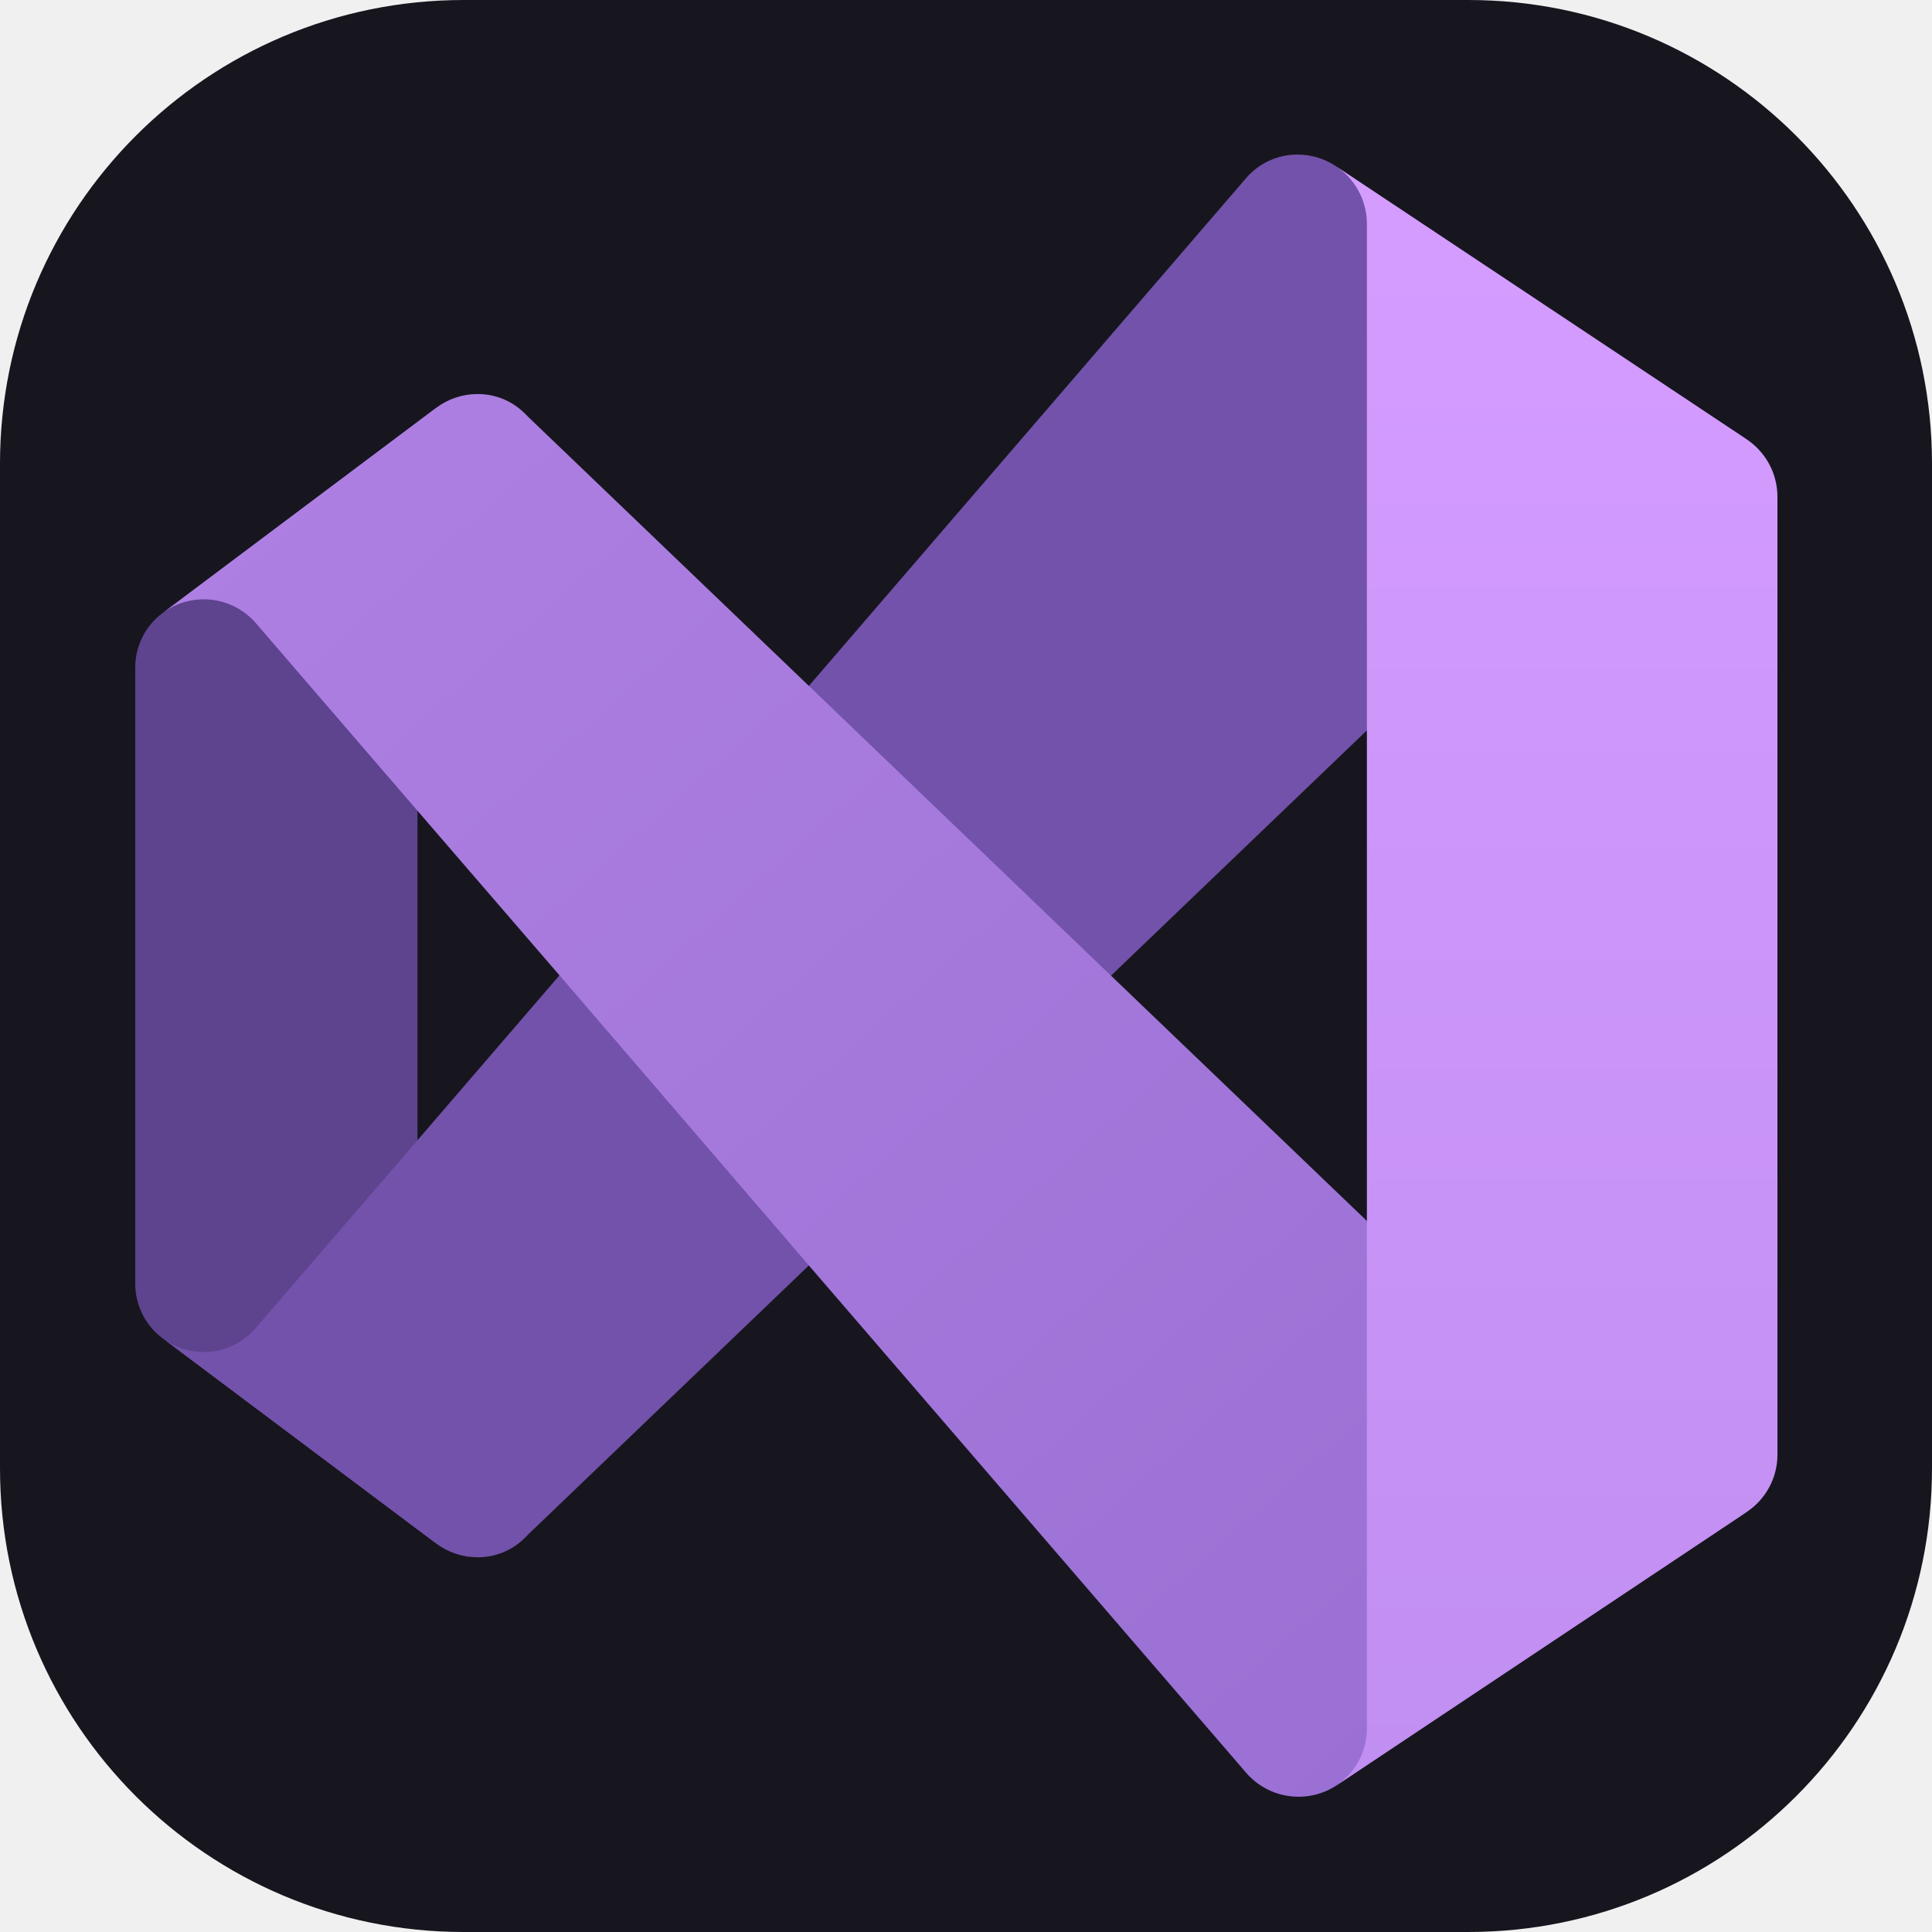
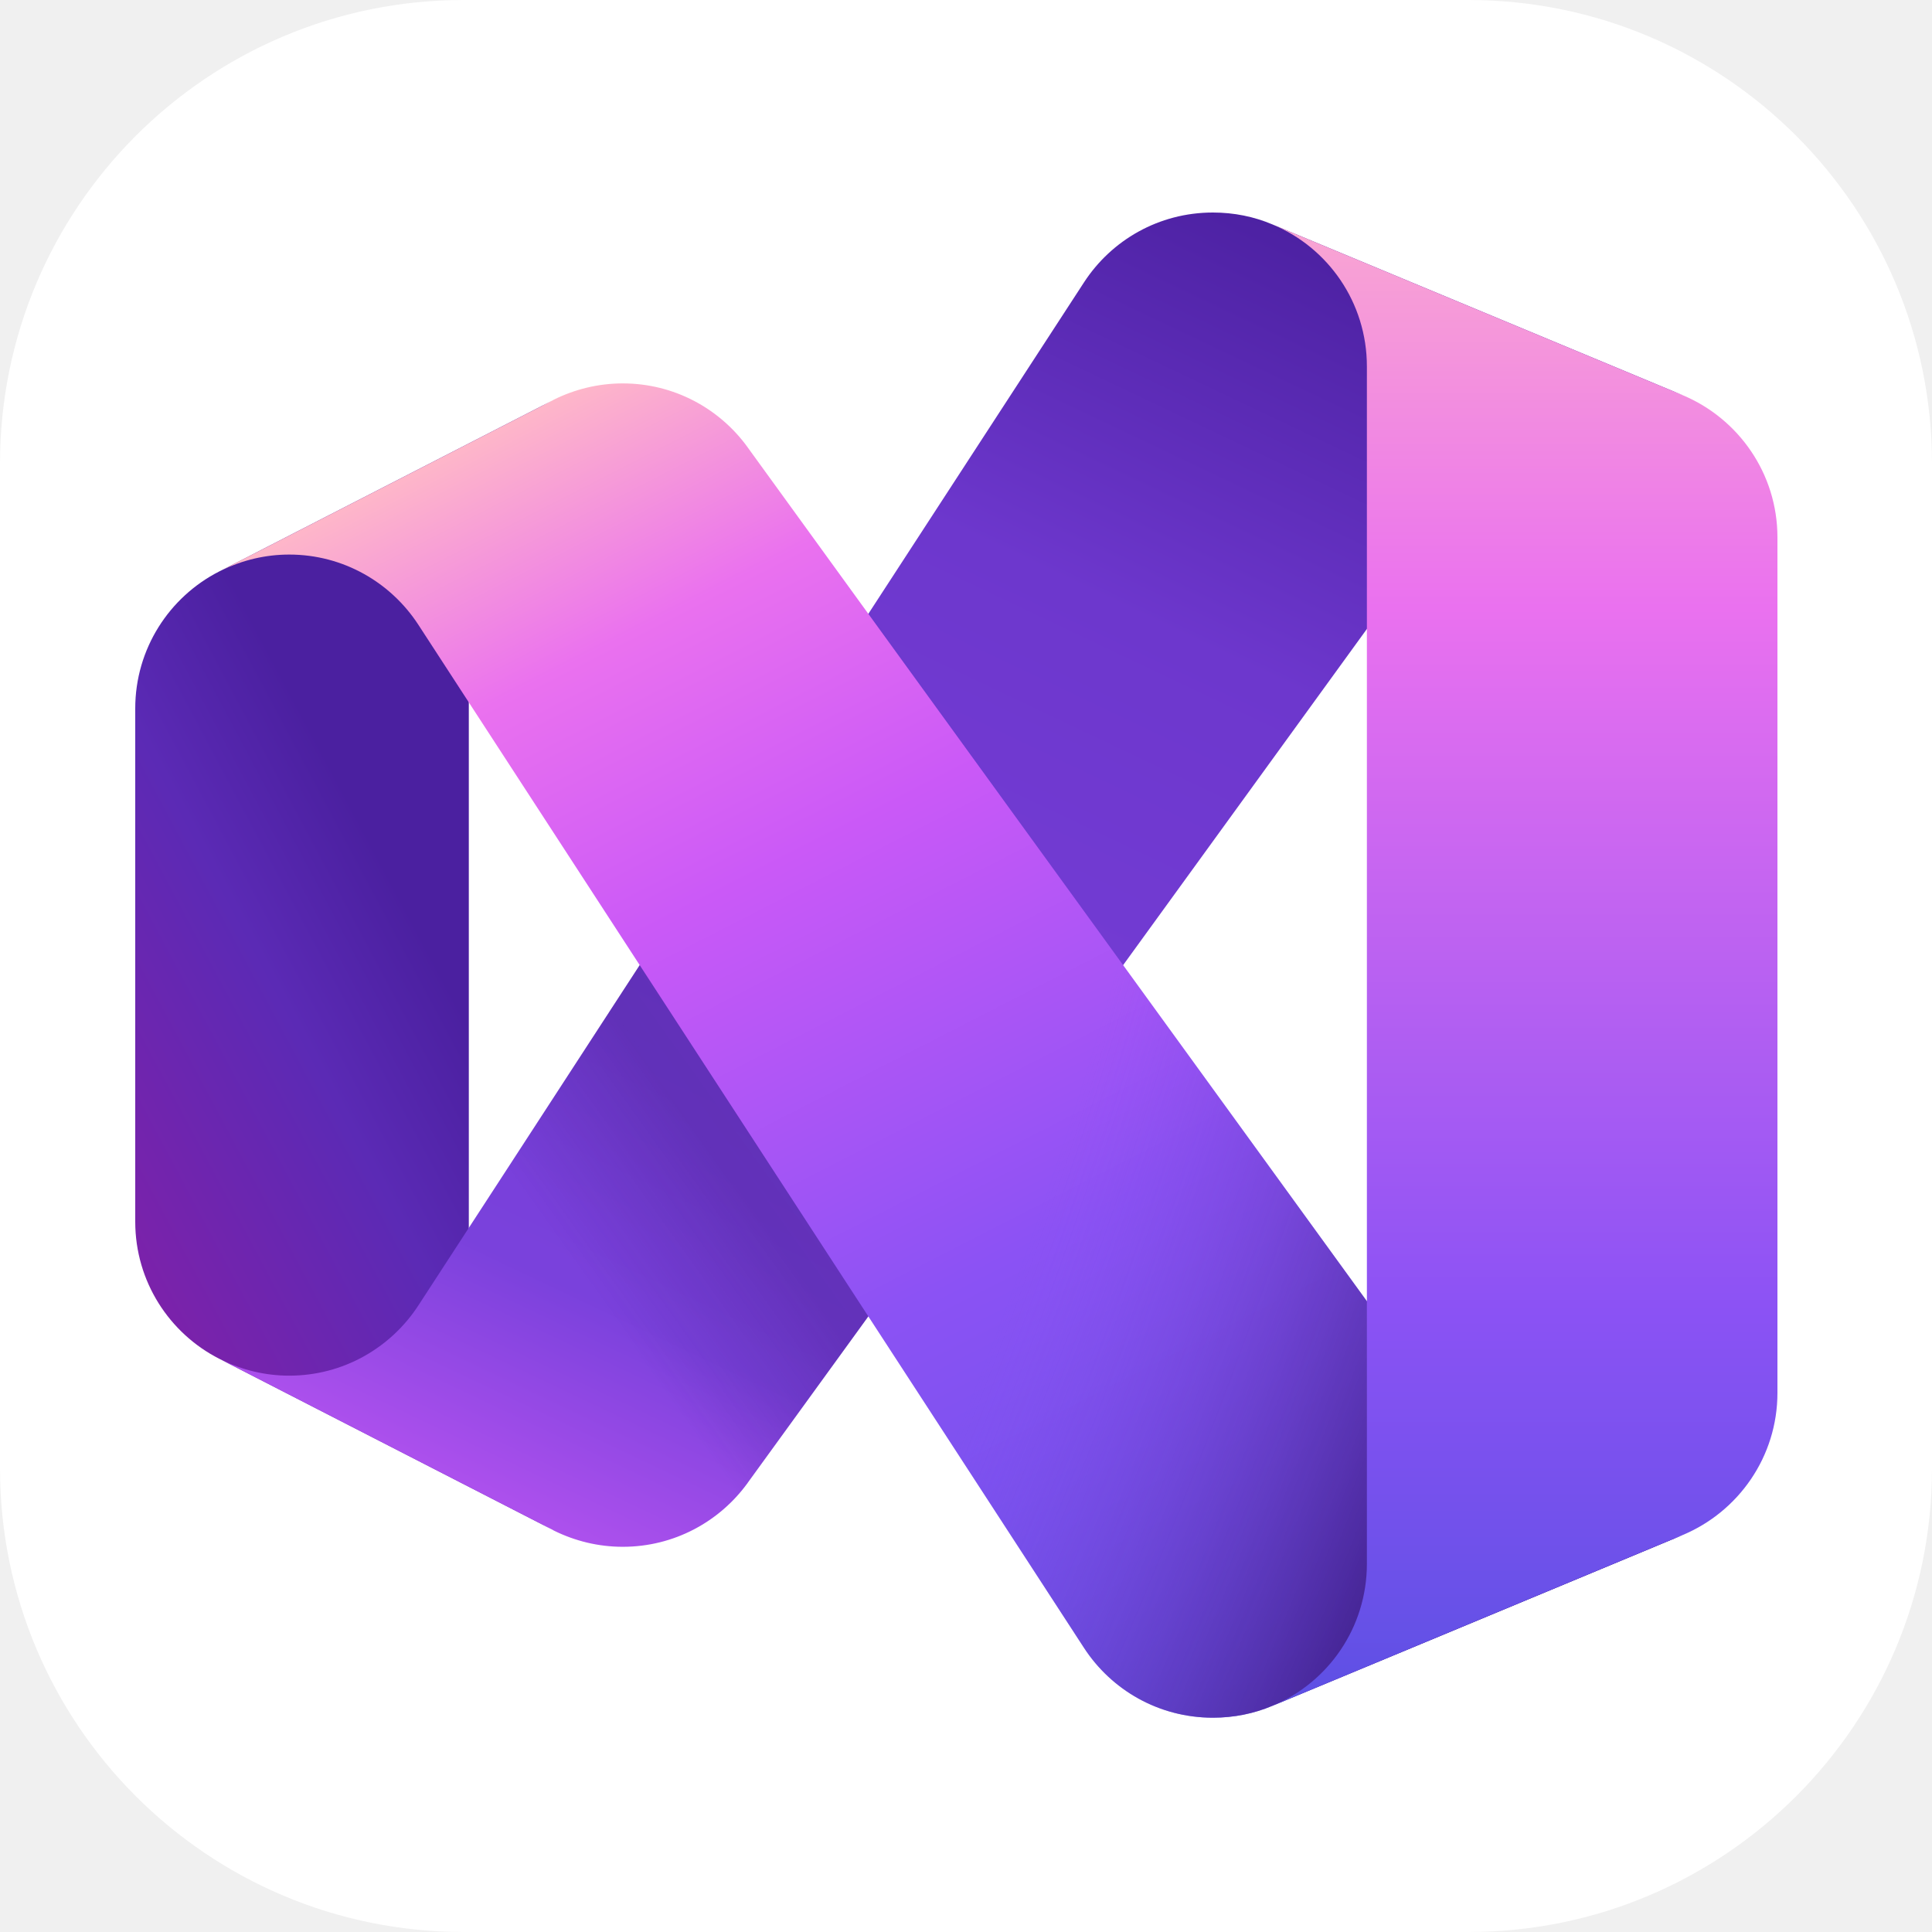
<svg xmlns="http://www.w3.org/2000/svg" width="100" height="100" viewBox="0 0 100 100" fill="none">
-   <rect width="100" height="100" rx="24" fill="#17161F" />
-   <path d="M22.583 79.895L8.417 69.27C7.975 68.942 7.617 68.515 7.371 68.023C7.125 67.531 6.998 66.988 7 66.438V34.562C6.998 34.012 7.125 33.469 7.371 32.977C7.617 32.485 7.975 32.058 8.417 31.73L22.583 21.105C22.202 21.462 21.915 21.907 21.745 22.4C21.576 22.894 21.529 23.422 21.609 23.937V77.062C21.529 77.578 21.576 78.106 21.745 78.6C21.915 79.093 22.202 79.538 22.583 79.895Z" fill="#5E438F" />
-   <path d="M90.423 22.752C89.84 22.368 89.156 22.165 88.458 22.167C88.005 22.163 87.556 22.249 87.137 22.419C86.718 22.589 86.336 22.84 86.014 23.158L85.767 23.406L70.714 37.839L57.505 50.5L41.867 65.499L27.4 79.364L27.151 79.613C26.83 79.931 26.448 80.182 26.029 80.353C25.609 80.523 25.16 80.608 24.708 80.605C23.942 80.603 23.196 80.355 22.583 79.895L8.417 69.271C9.137 69.811 10.035 70.057 10.93 69.958C11.825 69.86 12.648 69.424 13.233 68.739L21.167 59.532L28.958 50.483L41.867 35.502L64.481 9.239C64.809 8.85 65.219 8.538 65.681 8.324C66.142 8.11 66.646 7.999 67.154 8C67.853 7.998 68.536 8.201 69.12 8.584L90.423 22.752Z" fill="url(#paint0_linear_175_676)" />
-   <path d="M90.423 78.249L69.173 92.416C68.451 92.888 67.582 93.083 66.726 92.966C65.871 92.849 65.087 92.428 64.517 91.778L41.867 65.499L28.958 50.483L21.167 41.452L13.233 32.242C12.643 31.565 11.819 31.136 10.925 31.04C10.032 30.945 9.136 31.192 8.417 31.73L22.583 21.105C23.196 20.646 23.942 20.397 24.708 20.396C25.16 20.392 25.609 20.477 26.029 20.648C26.448 20.818 26.83 21.07 27.151 21.388L27.4 21.636L41.867 35.502L57.505 50.5L70.733 63.18L85.767 77.594L86.014 77.843C86.336 78.16 86.718 78.411 87.137 78.581C87.556 78.751 88.005 78.837 88.458 78.833C89.156 78.835 89.84 78.632 90.423 78.249Z" fill="url(#paint1_linear_175_676)" />
-   <path d="M92 25.708V75.292C92.001 75.877 91.857 76.452 91.582 76.968C91.307 77.483 90.909 77.923 90.424 78.249L69.173 92.415C69.659 92.09 70.057 91.65 70.332 91.134C70.607 90.618 70.75 90.043 70.75 89.458V11.542C70.742 10.953 70.589 10.375 70.305 9.859C70.021 9.343 69.614 8.905 69.12 8.584L90.424 22.751C90.908 23.078 91.305 23.518 91.58 24.033C91.854 24.549 91.999 25.124 92 25.708Z" fill="url(#paint2_linear_175_676)" />
+   <rect width="100" height="100" rx="24" fill="white" />
+   <path d="M28.609 79.186L11.502 70.407L11.343 70.327C8.766 69.012 7 66.329 7 63.235V36.672C7 33.578 8.766 30.895 11.343 29.58L11.502 29.501L28.609 20.722C26.032 22.05 24.266 24.719 24.266 27.814V72.094C24.266 75.188 26.032 77.858 28.609 79.186Z" fill="url(#paint0_linear_1401_50)" />
+   <path d="M87.099 20.456C86.156 20.071 85.12 19.845 84.031 19.845C81.375 19.845 79.024 21.147 77.577 23.139L77.55 23.179L70.75 32.555L58.133 49.954L44.945 68.136L38.716 76.729L38.689 76.769C37.241 78.761 34.891 80.062 32.234 80.062C30.959 80.062 29.751 79.757 28.675 79.226C28.648 79.212 28.622 79.199 28.609 79.186L11.502 70.407C12.552 70.912 13.734 71.204 14.969 71.204C17.771 71.204 20.228 69.756 21.649 67.578L24.266 63.554L33.111 49.954L44.945 31.772L56.101 14.626C57.522 12.434 59.979 11 62.781 11C63.87 11 64.906 11.213 65.849 11.611L87.099 20.456Z" fill="url(#paint1_linear_1401_50)" />
+   <path d="M87.099 20.456C86.156 20.071 85.12 19.845 84.031 19.845C81.375 19.845 79.024 21.147 77.577 23.139L77.55 23.179L70.75 32.555L58.133 49.954L44.945 68.136L38.716 76.729L38.689 76.769C37.241 78.761 34.891 80.062 32.234 80.062C30.959 80.062 29.751 79.757 28.675 79.226C28.648 79.212 28.622 79.199 28.609 79.186L11.502 70.407C12.552 70.912 13.734 71.204 14.969 71.204C17.771 71.204 20.228 69.756 21.649 67.578L24.266 63.554L33.111 49.954L44.945 31.772L56.101 14.626C57.522 12.434 59.979 11 62.781 11C63.87 11 64.906 11.213 65.849 11.611L87.099 20.456Z" fill="url(#paint2_linear_1401_50)" fill-opacity="0.3" />
+   <path d="M87.099 79.451L65.849 88.297C64.906 88.695 63.87 88.908 62.781 88.908C59.979 88.908 57.522 87.473 56.101 85.282L44.945 68.136L33.111 49.954L24.266 36.354L21.649 32.33C20.228 30.151 17.771 28.704 14.969 28.704C13.734 28.704 12.552 28.996 11.502 29.501L28.609 20.722C28.622 20.709 28.648 20.695 28.675 20.682C29.751 20.151 30.959 19.845 32.234 19.845C34.891 19.845 37.241 21.147 38.689 23.139L38.716 23.179L44.945 31.772L58.133 49.954L70.75 67.352L77.55 76.729L77.577 76.769C79.024 78.761 81.375 80.062 84.031 80.062C85.12 80.062 86.156 79.837 87.099 79.451Z" fill="url(#paint3_linear_1401_50)" />
+   <path d="M87.099 79.451L65.849 88.297C64.906 88.695 63.87 88.908 62.781 88.908C59.979 88.908 57.522 87.473 56.101 85.282L44.945 68.136L33.111 49.954L24.266 36.354L21.649 32.33C20.228 30.151 17.771 28.704 14.969 28.704C13.734 28.704 12.552 28.996 11.502 29.501L28.609 20.722C28.622 20.709 28.648 20.695 28.675 20.682C29.751 20.151 30.959 19.845 32.234 19.845C34.891 19.845 37.241 21.147 38.689 23.139L38.716 23.179L44.945 31.772L58.133 49.954L70.75 67.352L77.55 76.729L77.577 76.769C79.024 78.761 81.375 80.062 84.031 80.062C85.12 80.062 86.156 79.837 87.099 79.451Z" fill="url(#paint4_radial_1401_50)" />
+   <path d="M92 27.814V72.094C92 75.401 89.981 78.243 87.099 79.451L65.849 88.297C68.731 87.101 70.75 84.259 70.75 80.939V18.969C70.75 15.648 68.731 12.806 65.849 11.611L87.099 20.456C89.981 21.665 92 24.507 92 27.814Z" fill="url(#paint5_linear_1401_50)" />
  <defs>
-     <linearGradient id="paint0_linear_175_676" x1="76.062" y1="8" x2="12.945" y2="71.525" gradientUnits="userSpaceOnUse">
-       <stop stop-color="#7252AA" />
-       <stop offset="1" stop-color="#7252AA" />
+     <linearGradient id="paint0_linear_1401_50" x1="-1.047" y1="79.186" x2="34.743" y2="60.143" gradientUnits="userSpaceOnUse">
+       <stop offset="0.073" stop-color="#85148A" />
+       <stop offset="0.296" stop-color="#7F21A9" />
+       <stop offset="0.661" stop-color="#5B2AB5" />
+       <stop offset="0.855" stop-color="#4B20A0" />
    </linearGradient>
-     <linearGradient id="paint1_linear_175_676" x1="14.969" y1="23.494" x2="74.291" y2="89.9" gradientUnits="userSpaceOnUse">
-       <stop stop-color="#AE7FE2" />
-       <stop offset="1" stop-color="#9A70D4" />
+     <linearGradient id="paint1_linear_1401_50" x1="61.93" y1="8.344" x2="25.53" y2="84.963" gradientUnits="userSpaceOnUse">
+       <stop stop-color="#4B20A0" />
+       <stop offset="0.266" stop-color="#6D37CD" />
+       <stop offset="0.785" stop-color="#7A41DC" />
+       <stop offset="1" stop-color="#CA59F7" />
    </linearGradient>
-     <linearGradient id="paint2_linear_175_676" x1="80.308" y1="6.875" x2="80.308" y2="92.344" gradientUnits="userSpaceOnUse">
-       <stop stop-color="#D59DFF" />
-       <stop offset="1" stop-color="#C18EF1" />
+     <linearGradient id="paint2_linear_1401_50" x1="54.17" y1="44.203" x2="27.93" y2="62.973" gradientUnits="userSpaceOnUse">
+       <stop stop-color="#30116E" stop-opacity="0" />
+       <stop offset="0.164" stop-color="#30116E" stop-opacity="0.7" />
+       <stop offset="0.712" stop-color="#30116E" />
+       <stop offset="1" stop-color="#30116E" stop-opacity="0" />
+     </linearGradient>
+     <linearGradient id="paint3_linear_1401_50" x1="21.884" y1="19.845" x2="61.756" y2="97.713" gradientUnits="userSpaceOnUse">
+       <stop offset="0.037" stop-color="#FFBAC7" />
+       <stop offset="0.188" stop-color="#EA71EF" />
+       <stop offset="0.349" stop-color="#CA59F7" />
+       <stop offset="0.618" stop-color="#8B52F4" />
+       <stop offset="1" stop-color="#5750E2" />
+     </linearGradient>
+     <radialGradient id="paint4_radial_1401_50" cx="0" cy="0" r="1" gradientTransform="matrix(71.6347 28.776 -65.4692 163.361 5.77166 57.0326)" gradientUnits="userSpaceOnUse">
+       <stop offset="0.611" stop-color="#8B52F4" stop-opacity="0" />
+       <stop offset="0.978" stop-color="#30116E" />
+     </radialGradient>
+     <linearGradient id="paint5_linear_1401_50" x1="78.924" y1="3.928" x2="78.924" y2="98.635" gradientUnits="userSpaceOnUse">
+       <stop stop-color="#FFBAC7" />
+       <stop offset="0.291" stop-color="#EA71EF" />
+       <stop offset="0.675" stop-color="#8B52F4" />
+       <stop offset="0.917" stop-color="#5750E2" />
    </linearGradient>
  </defs>
</svg>
